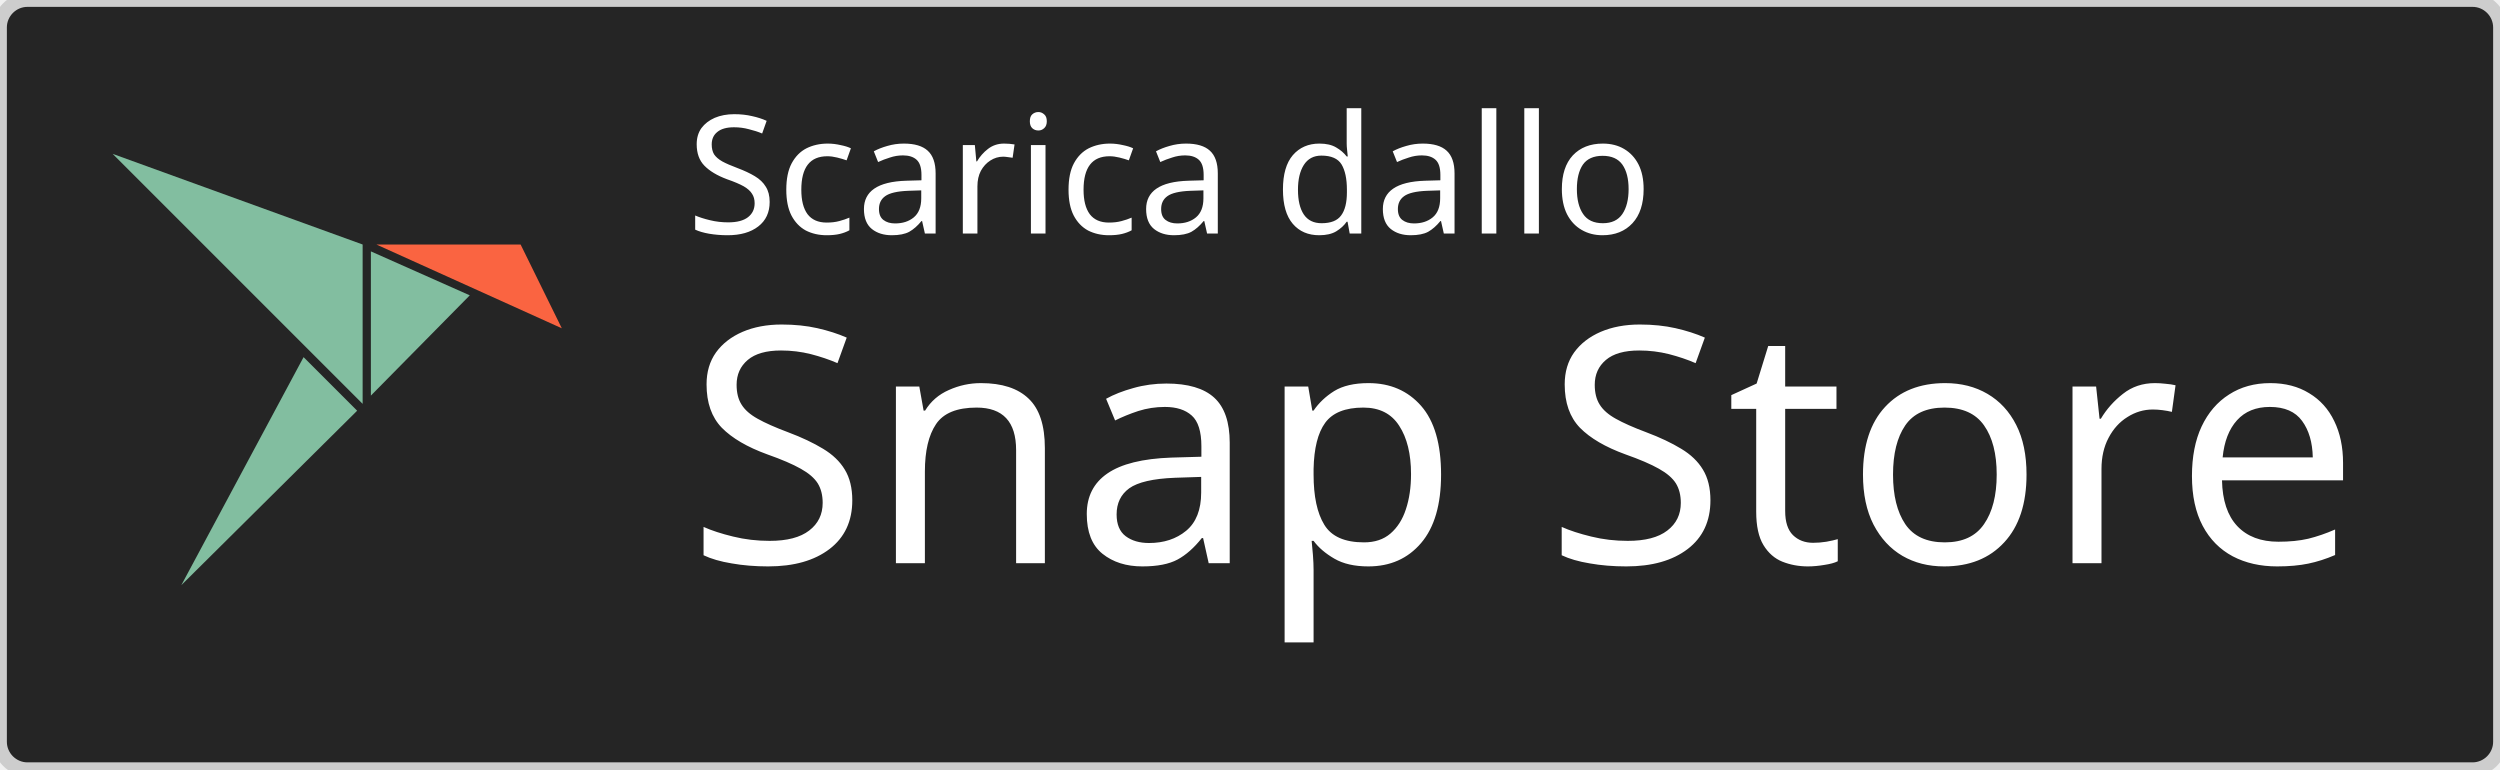
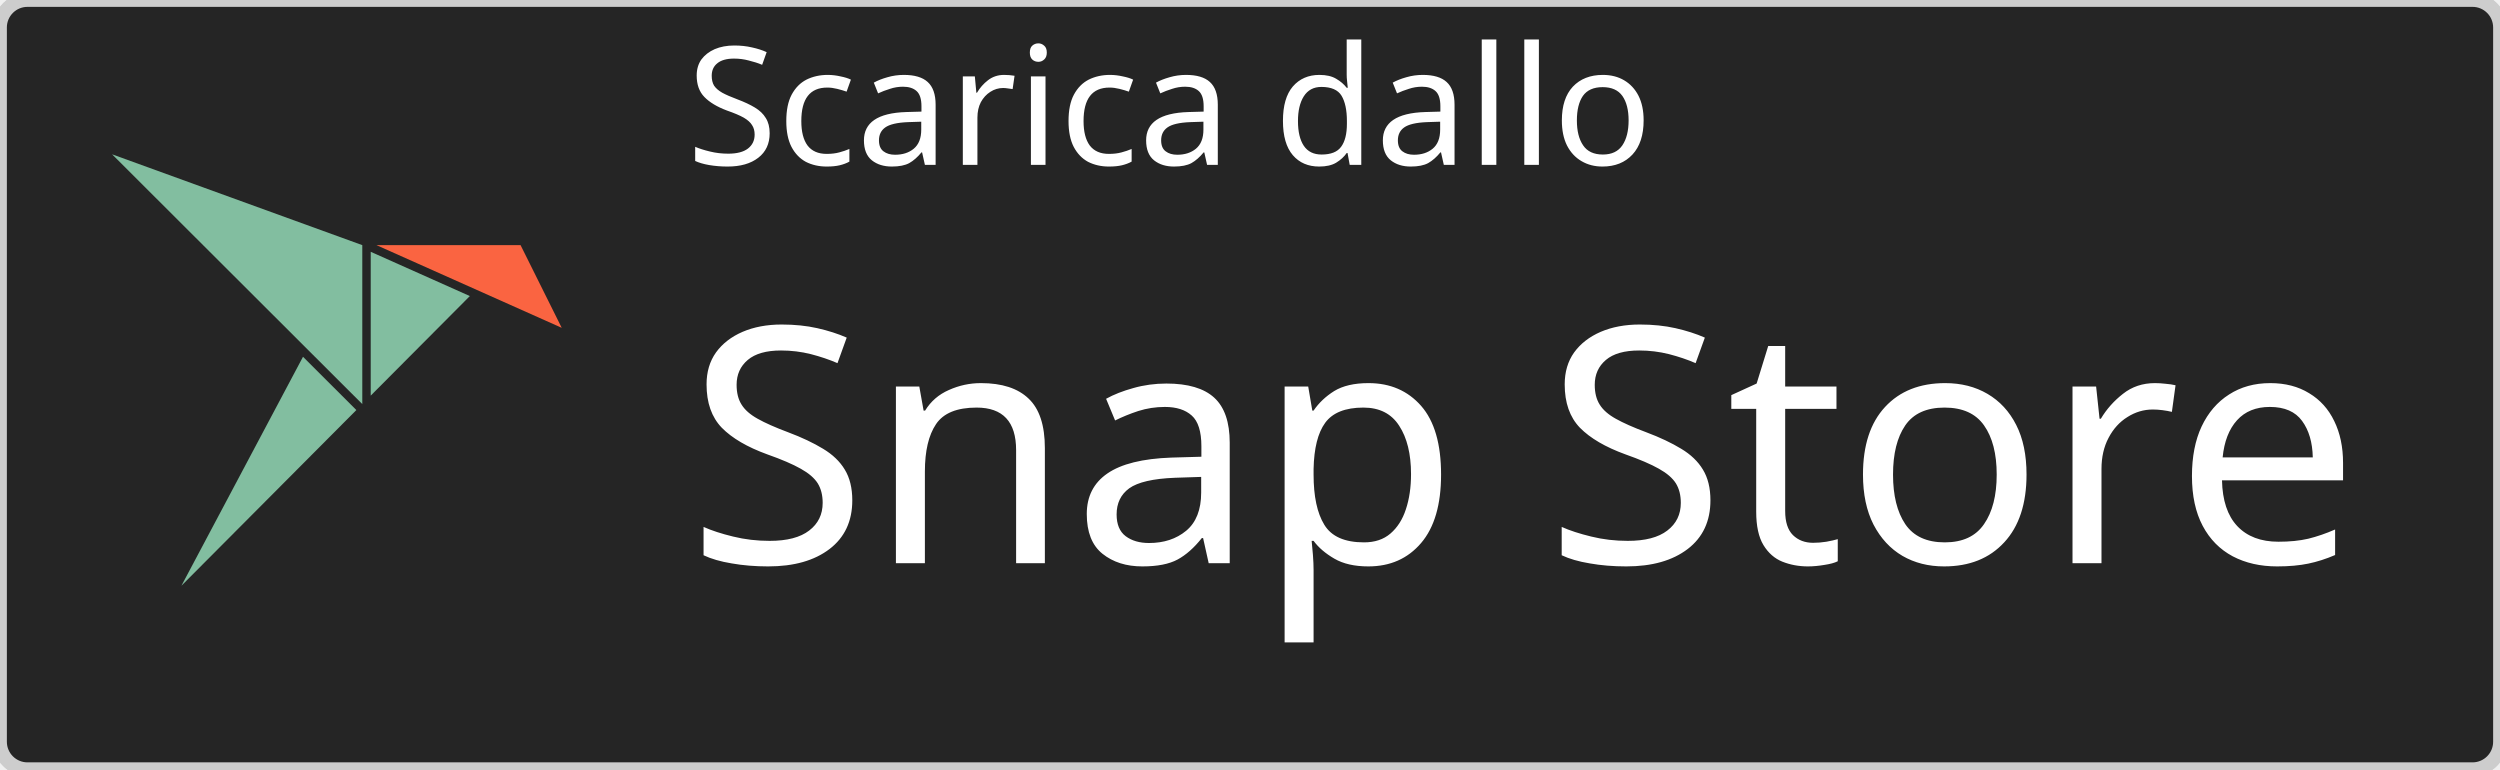
- <svg xmlns="http://www.w3.org/2000/svg" version="1.1" id="Layer_1" x="0px" y="0px" viewBox="0 0 182 56" style="enable-background:new 0 0 182 56;" xml:space="preserve">
-   <style type="text/css">
- 	.st0{fill-rule:evenodd;clip-rule:evenodd;fill:#252525;stroke:#CDCDCD;}
- 	.st1{fill:#82BEA0;}
- 	.st2{fill:#FA6441;}
- 	.st3{fill:#FFFFFF;}
- 	.st4{font-family:'Ubuntu';}
- 	.st5{font-size:12px;}
- 	.st6{font-size:24px;}
- </style>
-   <g>
+ <svg xmlns="http://www.w3.org/2000/svg" width="182px" height="56px" viewBox="0 0 182 56" version="1.1">
+   <g id="[IT]-snap-store-black" stroke="none" stroke-width="1" fill="none" fill-rule="evenodd">
    <g id="Black-badge">
-       <path id="Rectangle-path" class="st0" d="M2,0h178c1.1,0,2,0.9,2,2v52c0,1.1-0.9,2-2,2H2c-1.1,0-2-0.9-2-2V2C0,0.9,0.9,0,2,0z" />
-       <g id="logo" transform="translate(8, 11)">
-         <path id="body" class="st1" d="M19,17.8V7.3l7.2,3.2L19,17.8z M5.2,31.6L14.1,15l3.9,3.9L5.2,31.6z M0.2,0.2l18.2,6.6v11.6     L0.2,0.2z" />
-         <polygon id="head" class="st2" points="29.9,6.8 19.4,6.8 32.9,12.9    " />
+       <rect id="Rectangle-path" stroke="#CDCDCD" stroke-width="1" fill="#252525" fill-rule="evenodd" x="0" y="0" width="182" height="56" rx="2" />
+       <g id="logo" transform="translate(8, 11)" fill-rule="nonzero">
+         <path d="M18.988,17.802 L18.988,7.331 L26.205,10.553 L18.988,17.802 Z M5.208,31.641 L14.059,14.974 L17.942,18.852 L5.208,31.641 Z M0.16,0.233 L18.375,6.846 L18.375,18.417 L0.16,0.233 Z" id="body" fill="#82BEA0" />
+         <polygon id="head" fill="#FA6441" points="29.897 6.845 19.406 6.845 32.894 12.866" />
      </g>
-       <text transform="matrix(1 0 0 1 50 17)" class="st3 st4 st5">Scarica dallo</text>
-       <text transform="matrix(1 0 0 1 50 41)" class="st3 st4 st6">Snap Store</text>
+       <text id="Get-it-from-the" font-family="Ubuntu" font-size="12" font-weight="normal" line-spacing="24" fill="#FFFFFF">
+         <tspan x="50" y="12">Pobierz w</tspan>
+       </text>
+       <text id="Snap-Store" font-family="Ubuntu" font-size="24" font-weight="normal" line-spacing="24" fill="#FFFFFF">
+         <tspan x="50" y="41">Snap Store</tspan>
+       </text>
+     </g>
+     <g id="Black-badge">
+       <rect id="Rectangle-path" stroke="#CDCDCD" stroke-width="1" fill="#252525" fill-rule="evenodd" x="0" y="0" width="182" height="56" rx="2" />
+       <g id="logo" transform="translate(8, 11)" fill-rule="nonzero">
+         <path d="M18.988,17.802 L18.988,7.331 L26.205,10.553 L18.988,17.802 Z M5.208,31.641 L14.059,14.974 L17.942,18.852 L5.208,31.641 Z M0.16,0.233 L18.375,6.846 L18.375,18.417 L0.16,0.233 Z" id="body" fill="#82BEA0" />
+         <polygon id="head" fill="#FA6441" points="29.897 6.845 19.406 6.845 32.894 12.866" />
+       </g>
+       <text id="Get-it-from-the" font-family="Ubuntu" font-size="12" font-weight="normal" line-spacing="24" fill="#FFFFFF">
+         <tspan x="50" y="12">Scarica dallo</tspan>
+       </text>
+       <text id="Snap-Store" font-family="Ubuntu" font-size="24" font-weight="normal" line-spacing="24" fill="#FFFFFF">
+         <tspan x="50" y="41">Snap Store</tspan>
+       </text>
    </g>
  </g>
</svg>
